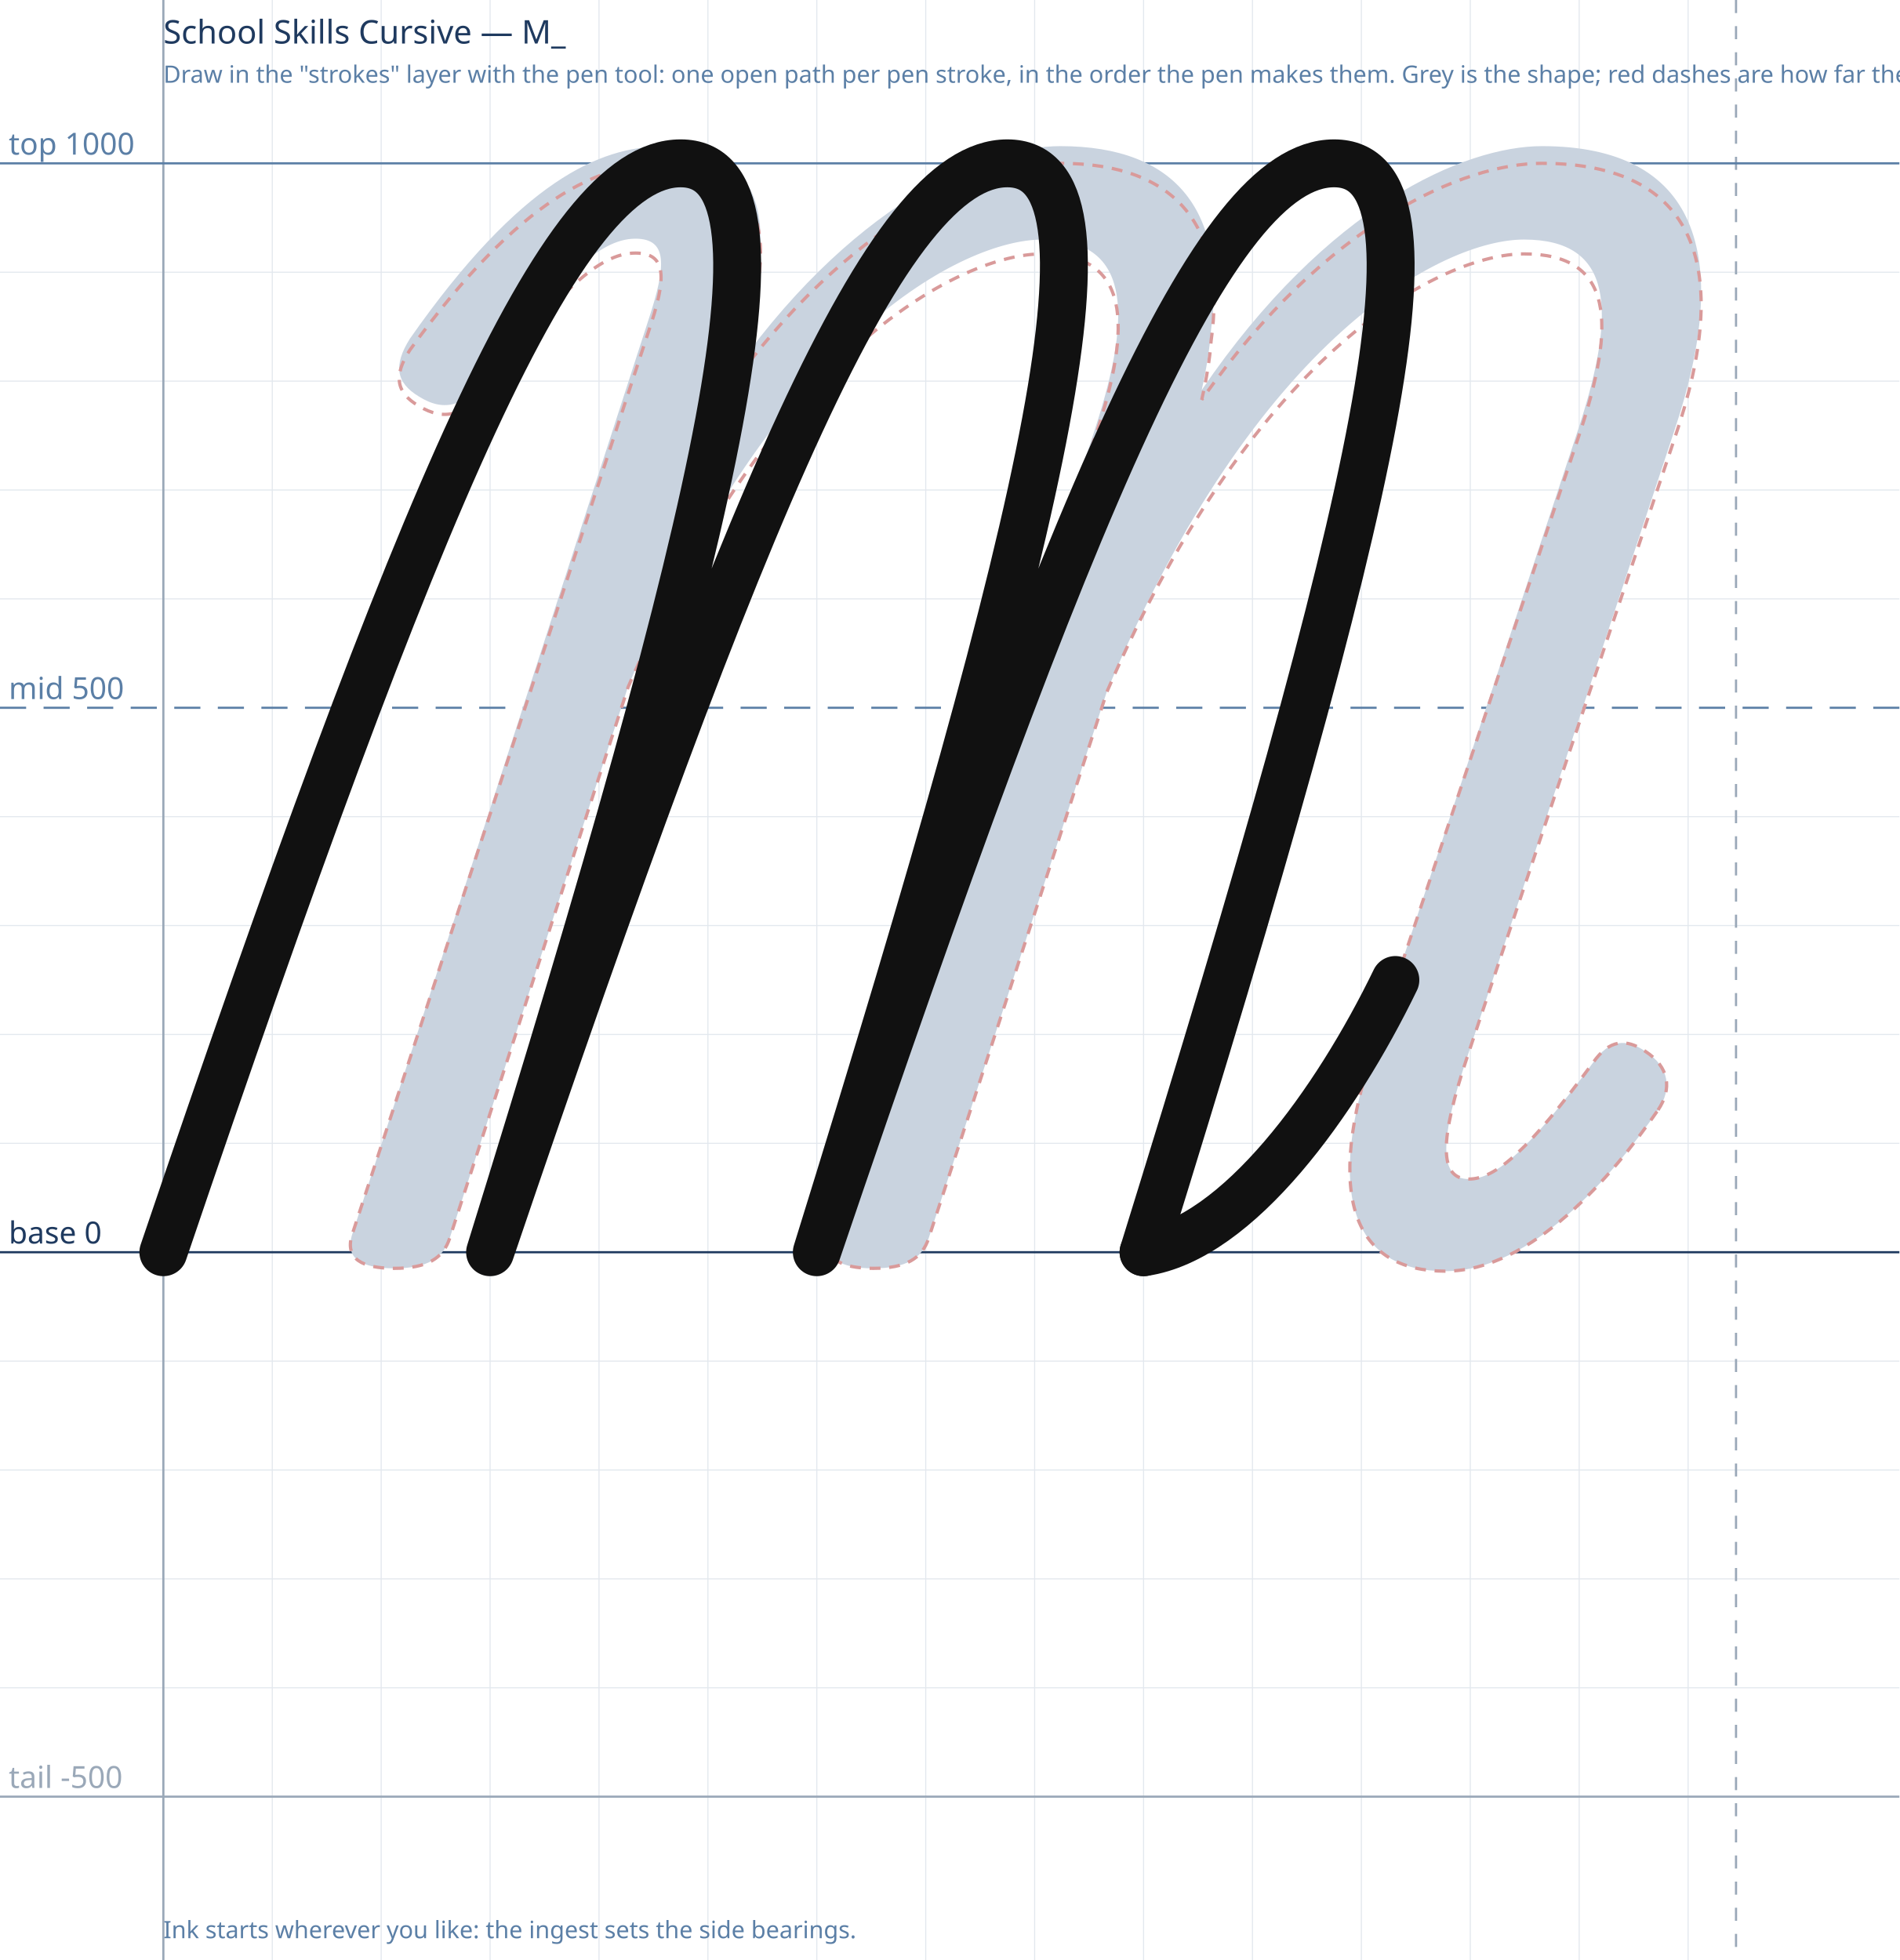
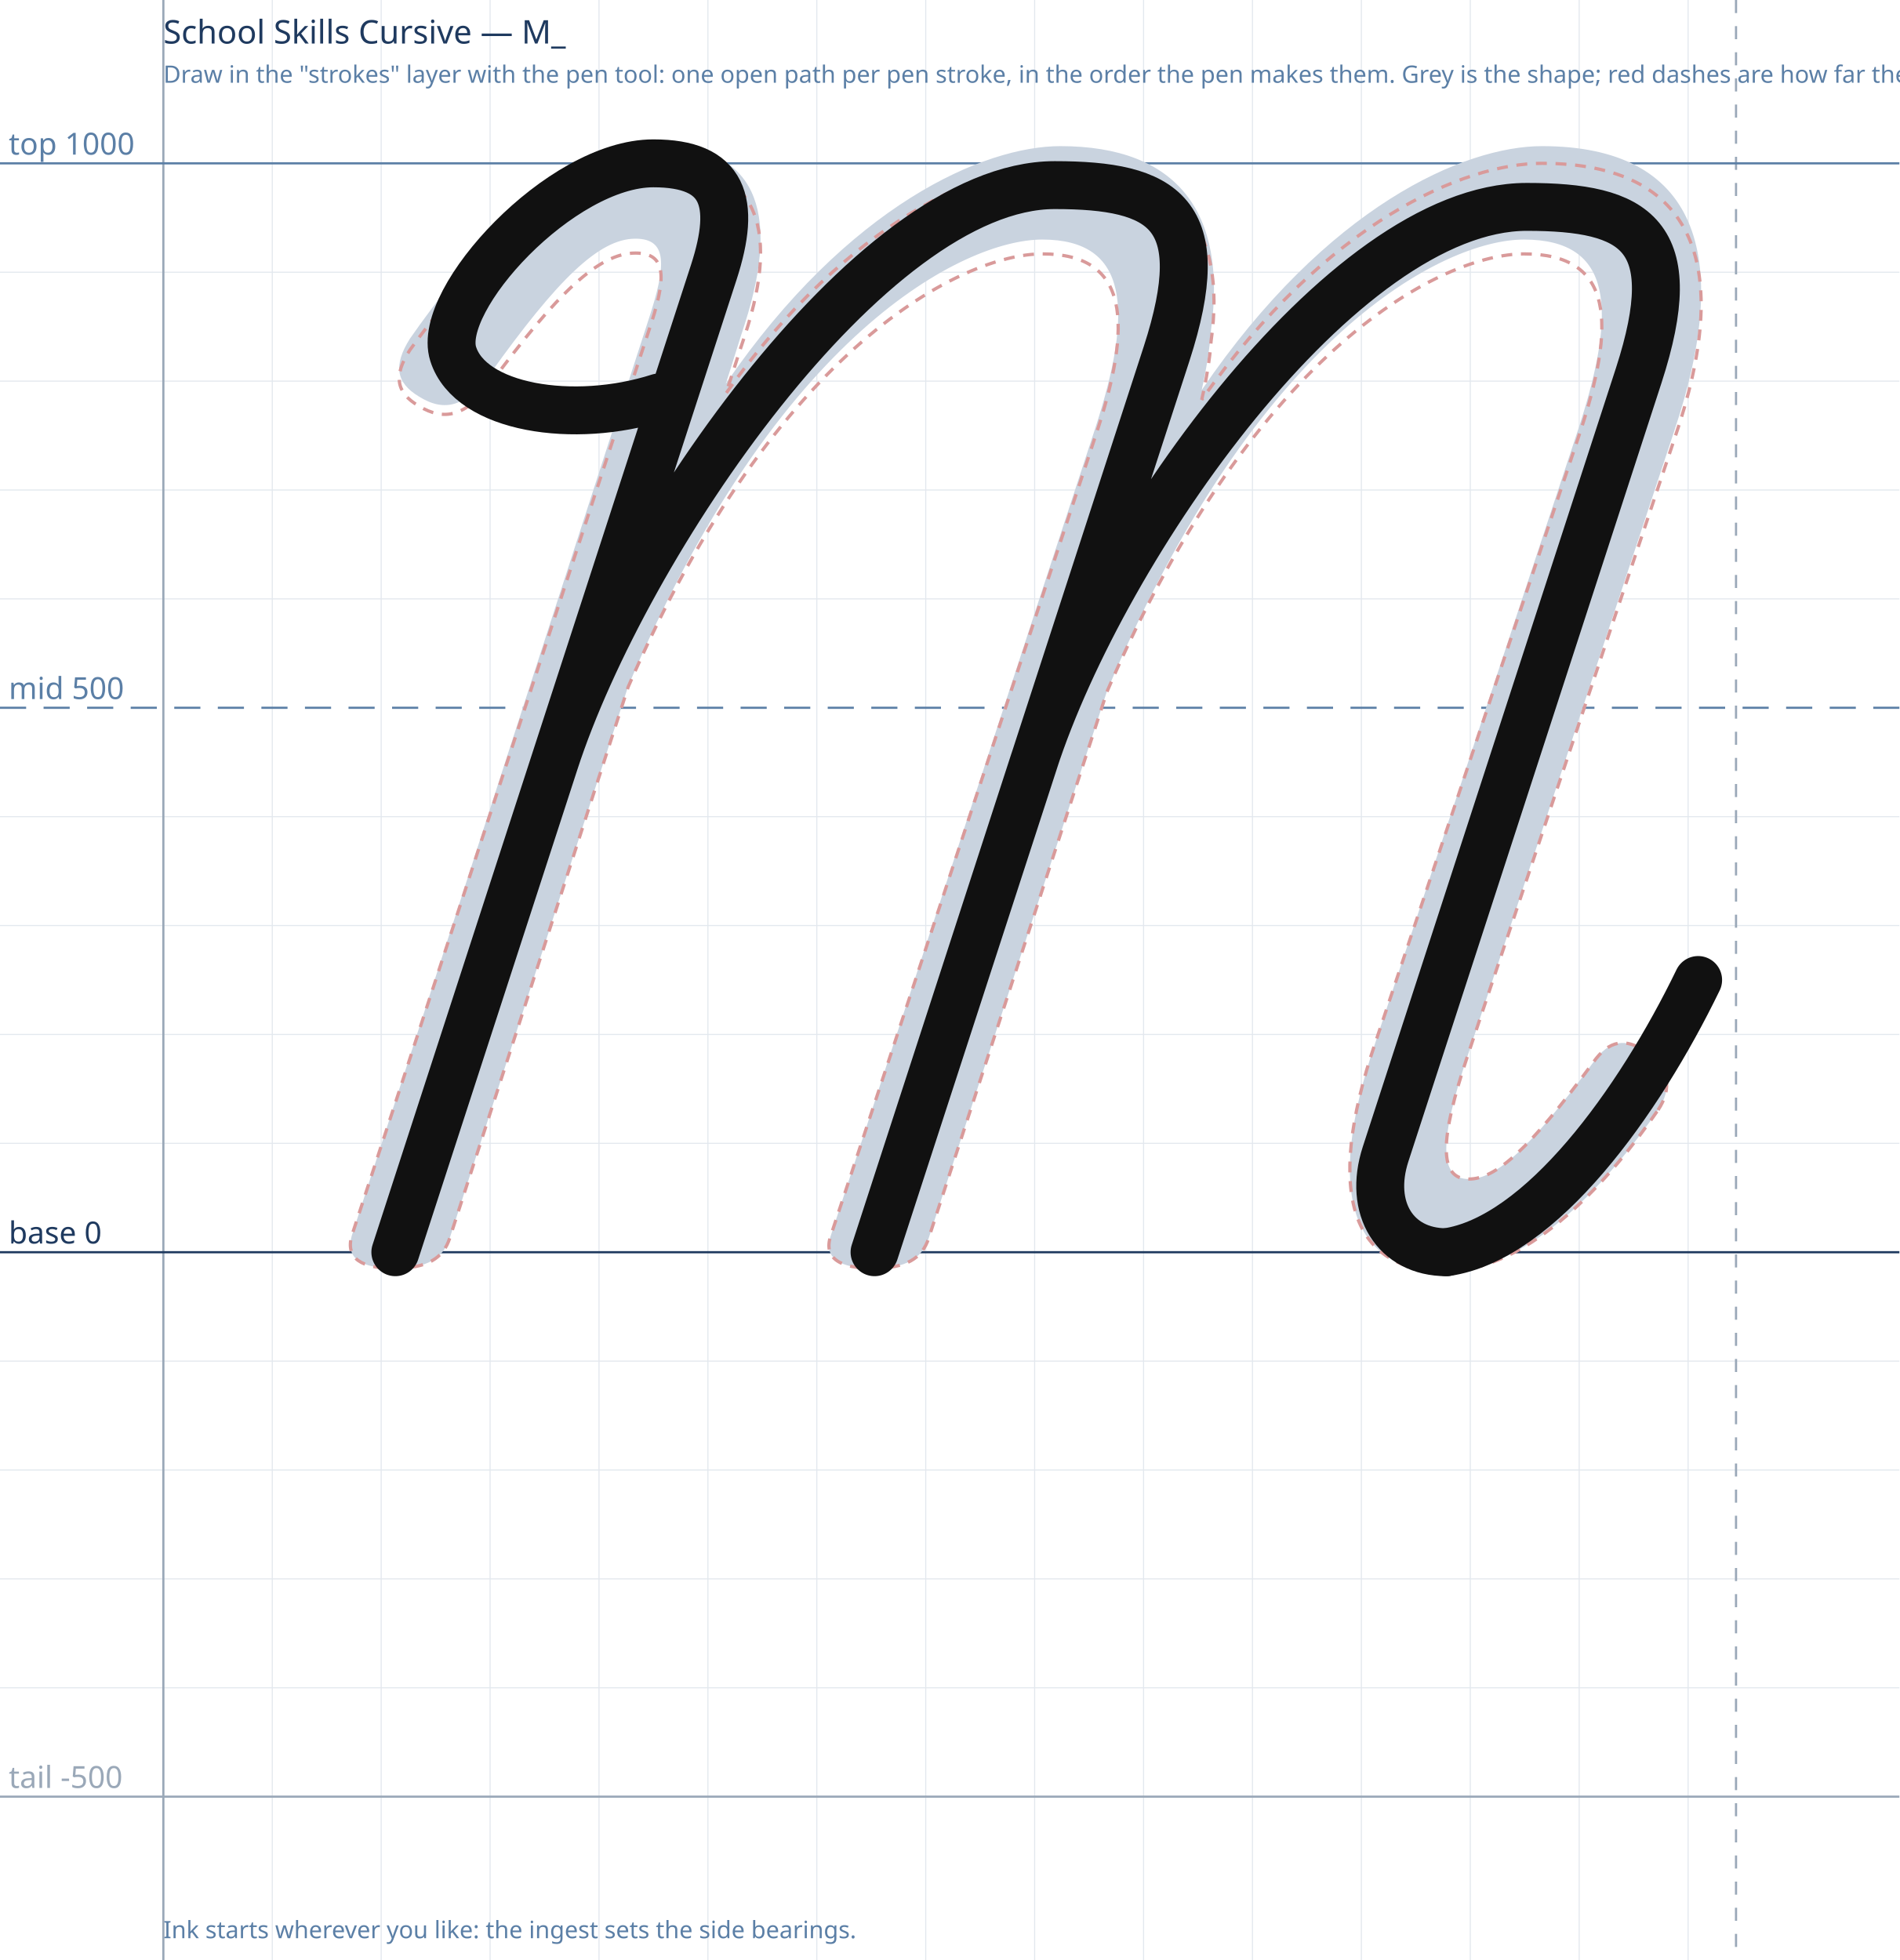
<svg xmlns="http://www.w3.org/2000/svg" width="872" height="900" viewBox="0 0 1744 1800" data-hand="cursive" data-glyph="M_" data-units="1000" data-origin="150" data-baseline="1150">
  <g id="ruling">
    <line x1="0" y1="1550" x2="1744" y2="1550" stroke="#e3e8ee" stroke-width="1" />
    <line x1="0" y1="1450" x2="1744" y2="1450" stroke="#e3e8ee" stroke-width="1" />
    <line x1="0" y1="1350" x2="1744" y2="1350" stroke="#e3e8ee" stroke-width="1" />
    <line x1="0" y1="1250" x2="1744" y2="1250" stroke="#e3e8ee" stroke-width="1" />
    <line x1="0" y1="1050" x2="1744" y2="1050" stroke="#e3e8ee" stroke-width="1" />
    <line x1="0" y1="950" x2="1744" y2="950" stroke="#e3e8ee" stroke-width="1" />
    <line x1="0" y1="850" x2="1744" y2="850" stroke="#e3e8ee" stroke-width="1" />
    <line x1="0" y1="750" x2="1744" y2="750" stroke="#e3e8ee" stroke-width="1" />
    <line x1="0" y1="550" x2="1744" y2="550" stroke="#e3e8ee" stroke-width="1" />
    <line x1="0" y1="450" x2="1744" y2="450" stroke="#e3e8ee" stroke-width="1" />
    <line x1="0" y1="350" x2="1744" y2="350" stroke="#e3e8ee" stroke-width="1" />
    <line x1="0" y1="250" x2="1744" y2="250" stroke="#e3e8ee" stroke-width="1" />
    <line x1="150" y1="0" x2="150" y2="1800" stroke="#e3e8ee" stroke-width="1" />
    <line x1="250" y1="0" x2="250" y2="1800" stroke="#e3e8ee" stroke-width="1" />
    <line x1="350" y1="0" x2="350" y2="1800" stroke="#e3e8ee" stroke-width="1" />
    <line x1="450" y1="0" x2="450" y2="1800" stroke="#e3e8ee" stroke-width="1" />
    <line x1="550" y1="0" x2="550" y2="1800" stroke="#e3e8ee" stroke-width="1" />
    <line x1="650" y1="0" x2="650" y2="1800" stroke="#e3e8ee" stroke-width="1" />
    <line x1="750" y1="0" x2="750" y2="1800" stroke="#e3e8ee" stroke-width="1" />
    <line x1="850" y1="0" x2="850" y2="1800" stroke="#e3e8ee" stroke-width="1" />
    <line x1="950" y1="0" x2="950" y2="1800" stroke="#e3e8ee" stroke-width="1" />
    <line x1="1050" y1="0" x2="1050" y2="1800" stroke="#e3e8ee" stroke-width="1" />
    <line x1="1150" y1="0" x2="1150" y2="1800" stroke="#e3e8ee" stroke-width="1" />
    <line x1="1250" y1="0" x2="1250" y2="1800" stroke="#e3e8ee" stroke-width="1" />
    <line x1="1350" y1="0" x2="1350" y2="1800" stroke="#e3e8ee" stroke-width="1" />
    <line x1="1450" y1="0" x2="1450" y2="1800" stroke="#e3e8ee" stroke-width="1" />
    <line x1="1550" y1="0" x2="1550" y2="1800" stroke="#e3e8ee" stroke-width="1" />
    <line x1="150" y1="0" x2="150" y2="1800" stroke="#9aa8b8" stroke-width="2" />
    <line x1="1594" y1="0" x2="1594" y2="1800" stroke="#9aa8b8" stroke-width="2" stroke-dasharray="12 12" />
    <line x1="0" y1="150" x2="1744" y2="150" stroke="#5b7fa6" stroke-width="2" />
    <text x="8" y="142" font-family="sans-serif" font-size="28" fill="#5b7fa6">top 1000</text>
    <line x1="0" y1="650" x2="1744" y2="650" stroke="#5b7fa6" stroke-width="2" stroke-dasharray="24 16" />
    <text x="8" y="642" font-family="sans-serif" font-size="28" fill="#5b7fa6">mid 500</text>
    <line x1="0" y1="1150" x2="1744" y2="1150" stroke="#1f3a5f" stroke-width="2" />
    <text x="8" y="1142" font-family="sans-serif" font-size="28" fill="#1f3a5f">base 0</text>
    <line x1="0" y1="1650" x2="1744" y2="1650" stroke="#9aa8b8" stroke-width="2" />
    <text x="8" y="1642" font-family="sans-serif" font-size="28" fill="#9aa8b8">tail -500</text>
  </g>
  <g id="outline-body">
    <path d="M 1522.4 1019.4 C 1535.4 1000.2 1533 980 1510.6 965.4 C 1493 953.6 1477.8 954.4 1462.8 975.8 C 1404.2 1055.6 1373.4 1082.8 1348.6 1082.8 C 1321.4 1082.8 1321 1048.4 1348 968.2 L 1537.4 395.4 C 1592 232.4 1557.4 134.2 1415.8 134.2 C 1344.8 134.2 1218.4 189.2 1103.4 358.2 C 1107.8 338.4 1110.8 320 1112 302.6 C 1126.6 195.8 1081.592 134.2 973.6 134.2 C 904 134.2 779.2 187.8 666.4 352.4 C 672.6 333.6 677.8 315.8 684 297 C 718 190.6 691.2 134.6 607 134.6 C 552.2 134.6 478.2 165.4 376.4 311 C 361 335.4 363.6 351.4 384.4 364 C 408.2 379 427.8 373.6 450.2 343 C 511.6 257.2 549.8 219.2 583.4 219.2 C 612.8 219.2 612.2 243 595.4 293.8 L 323 1134.8 C 317 1155.8 332 1164.8 362 1164.8 C 392 1164.8 407 1155.8 413 1136.8 L 576.8 630.2 C 713.4 305.4 885.6 220 957 220 C 1036.6 220 1041 284.8 1005.4 394 L 762.8 1134.8 C 755.6 1155.8 771.8 1164.8 801.8 1164.8 C 831.8 1164.8 846.8 1155.8 852.8 1136.8 L 1016.4 634.8 C 1153.8 306.6 1326.4 220 1399.2 220 C 1481.4 220 1485 284.4 1449.2 394 L 1263 957 C 1214 1101 1244.2 1167.4 1327 1167.4 C 1406.2 1167.4 1480.2 1080.6 1522.4 1019.4 Z" fill="#c9d3df" fill-rule="evenodd" />
  </g>
  <g id="outline-reach">
    <path d="M 1522.4 1019.4 C 1535.4 1000.2 1533 980 1510.6 965.4 C 1493 953.6 1477.8 954.4 1462.8 975.8 C 1404.2 1055.6 1373.4 1082.8 1348.6 1082.8 C 1321.4 1082.8 1321 1048.4 1348 968.2 L 1537.4 403.199 C 1592 245.192 1557.4 150 1415.8 150 C 1344.8 150 1218.4 203.315 1103.4 367.138 C 1107.8 347.945 1110.8 330.109 1112 313.242 C 1126.6 209.713 1081.592 150 973.6 150 C 904 150 779.2 201.958 666.4 361.516 C 672.6 343.292 677.8 326.037 684 307.813 C 718 204.672 691.2 150.388 607 150.388 C 552.2 150.388 478.2 180.244 376.4 321.384 C 361 345.037 363.6 360.547 384.4 372.761 C 408.2 387.301 427.8 382.067 450.2 352.404 C 511.6 269.232 549.8 232.396 583.4 232.396 C 612.8 232.396 612.2 255.467 595.4 304.711 L 323 1134.8 C 317 1155.8 332 1164.8 362 1164.8 C 392 1164.8 407 1155.8 413 1136.8 L 576.8 630.807 C 713.4 315.956 885.6 233.172 957 233.172 C 1036.6 233.172 1041 295.987 1005.4 401.842 L 762.8 1134.8 C 755.6 1155.8 771.8 1164.8 801.8 1164.8 C 831.8 1164.8 846.8 1155.8 852.8 1136.8 L 1016.4 635.266 C 1153.8 317.119 1326.4 233.172 1399.2 233.172 C 1481.4 233.172 1485 295.599 1449.2 401.842 L 1263 957 C 1214 1101 1244.2 1167.4 1327 1167.4 C 1406.2 1167.4 1480.2 1080.6 1522.4 1019.4 Z" fill="none" stroke="#d99a9a" stroke-width="3" stroke-dasharray="10 8" fill-rule="evenodd" />
  </g>
  <g id="notes">
    <text x="150" y="40" font-family="sans-serif" font-size="30" fill="#1f3a5f">School Skills Cursive — M_</text>
    <text x="150" y="76" font-family="sans-serif" font-size="22" fill="#5b7fa6">Draw in the "strokes" layer with the pen tool: one open path per pen stroke, in the order the pen makes them. Grey is the shape; red dashes are how far the tall or hanging part goes.</text>
    <text x="150" y="1780" font-family="sans-serif" font-size="22" fill="#5b7fa6">Ink starts wherever you like: the ingest sets the side bearings.</text>
  </g>
  <g id="strokes">
-     <path id="body" d="M 150 1150 C 387.4 450 514.9 150 624.9 150 C 734.9 150 667.4 450 450 1150 C 687.4 450 814.9 150 924.9 150 C 1034.9 150 967.4 450 750 1150 C 987.4 450 1114.9 150 1224.9 150 C 1334.9 150 1267.4 450 1050 1150" fill="none" stroke="#111" stroke-width="44" stroke-linecap="round" stroke-linejoin="round" />
-     <path id="tail" d="M 1050 1150 C 1136.6 1137.5 1226.7 1012.5 1281.2 900" fill="none" stroke="#111" stroke-width="44" stroke-linecap="round" stroke-linejoin="round" />
+     <path id="body" d="M 605.1 365 C 526.9 390 431.8 375 416.1 325 C 400.3 275 514.9 150 599.9 150 C 664.9 150 676.5 185 655.4 250 L 363 1150 L 509.2 700 C 574.2 500 798.4 170 968.4 170 C 1068.4 170 1113.3 195 1071.1 325 L 803 1150 L 949.2 700 C 1014.2 500 1231.9 190 1401.9 190 C 1501.9 190 1546.8 215 1504.6 345 L 1272.2 1060 C 1256.1 1109.7 1281.1 1150 1328 1150" fill="none" stroke="#111" stroke-width="44" stroke-linecap="round" stroke-linejoin="round" />
+     <path id="tail" d="M 1328 1150 C 1414.6 1137.5 1504.7 1012.5 1559.2 900" fill="none" stroke="#111" stroke-width="44" stroke-linecap="round" stroke-linejoin="round" />
  </g>
</svg>
